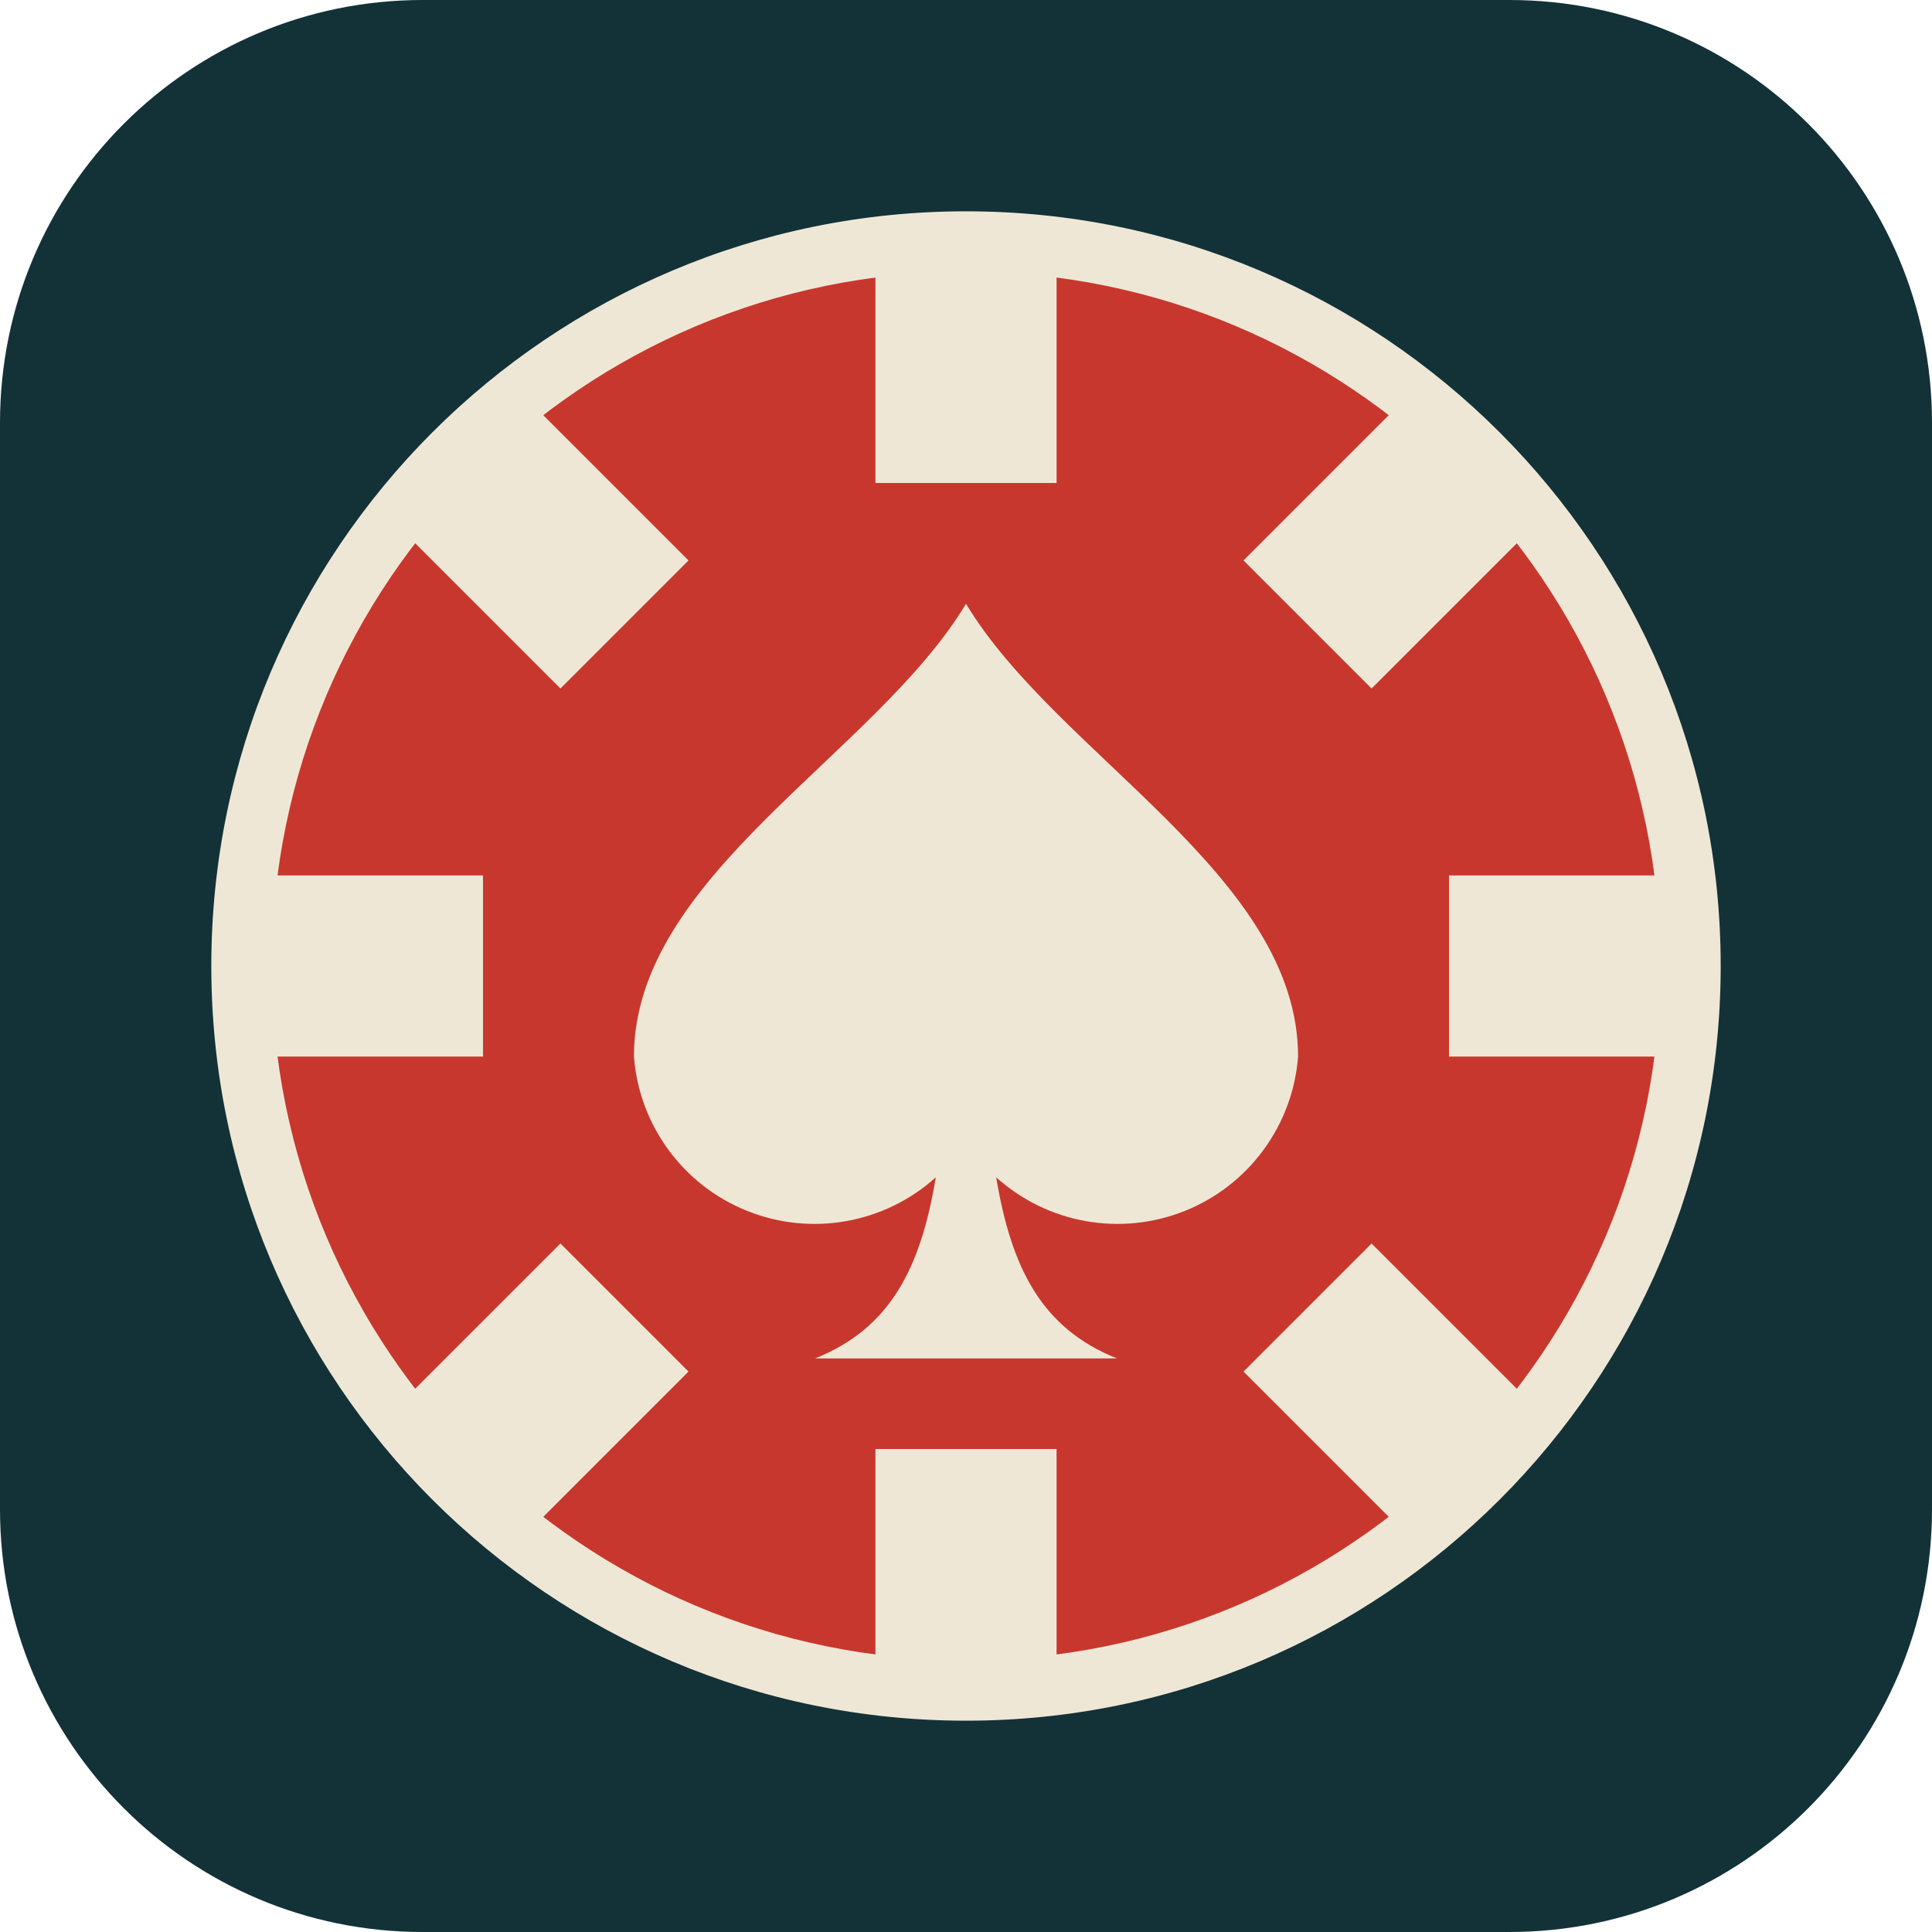
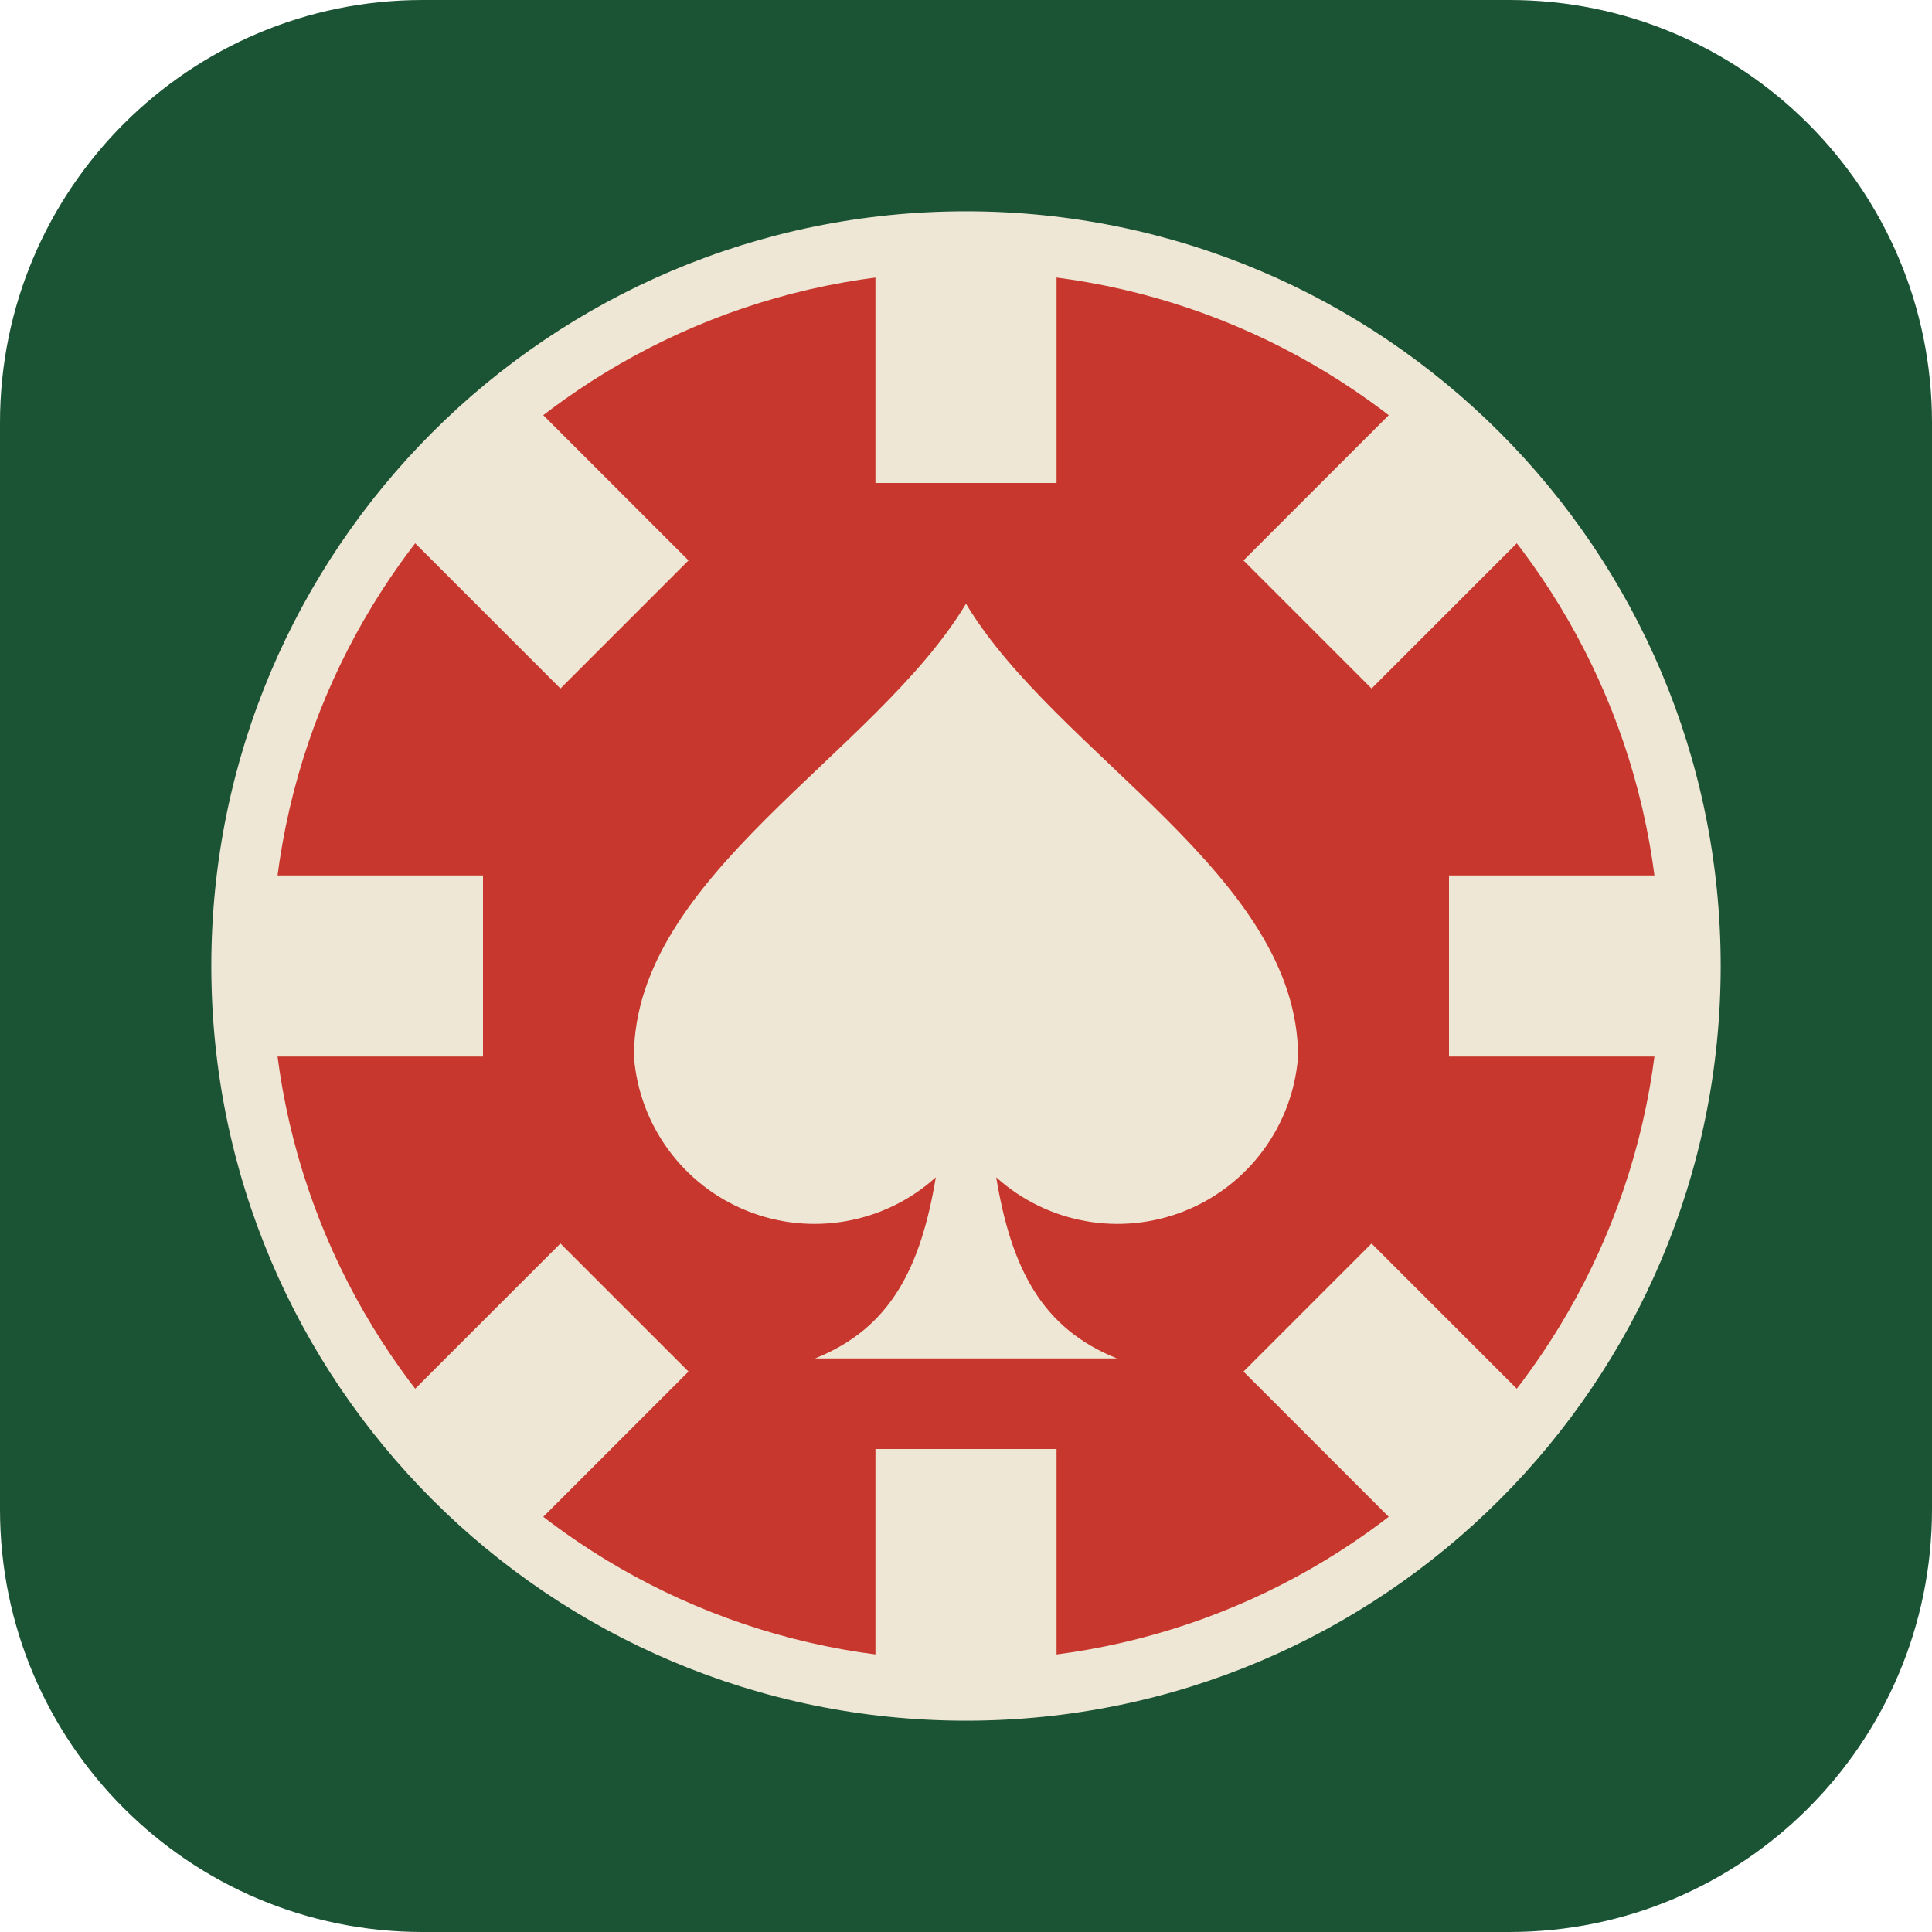
<svg xmlns="http://www.w3.org/2000/svg" viewBox="0 0 64 64">
-   <rect width="64" height="64" rx="14" fill="#133238" />
+   <rect width="64" height="64" rx="14" fill="#1b5434" />
  <circle cx="32" cy="32" r="25" fill="#efe7d6" />
  <circle cx="32" cy="32" r="23" fill="#c8372d" />
  <g fill="#efe7d6">
    <path id="spot" d="M29 8h6v8h-6z" />
    <use href="#spot" transform="rotate(45 32 32)" />
    <use href="#spot" transform="rotate(90 32 32)" />
    <use href="#spot" transform="rotate(135 32 32)" />
    <use href="#spot" transform="rotate(180 32 32)" />
    <use href="#spot" transform="rotate(225 32 32)" />
    <use href="#spot" transform="rotate(270 32 32)" />
    <use href="#spot" transform="rotate(315 32 32)" />
    <path d="M32 20c-3 5-11 9-11 15a6 6 0 0 0 10 4c-.5 3-1.5 5-4 6h10c-2.5-1-3.5-3-4-6a6 6 0 0 0 10-4c0-6-8-10-11-15Z" />
  </g>
</svg>
